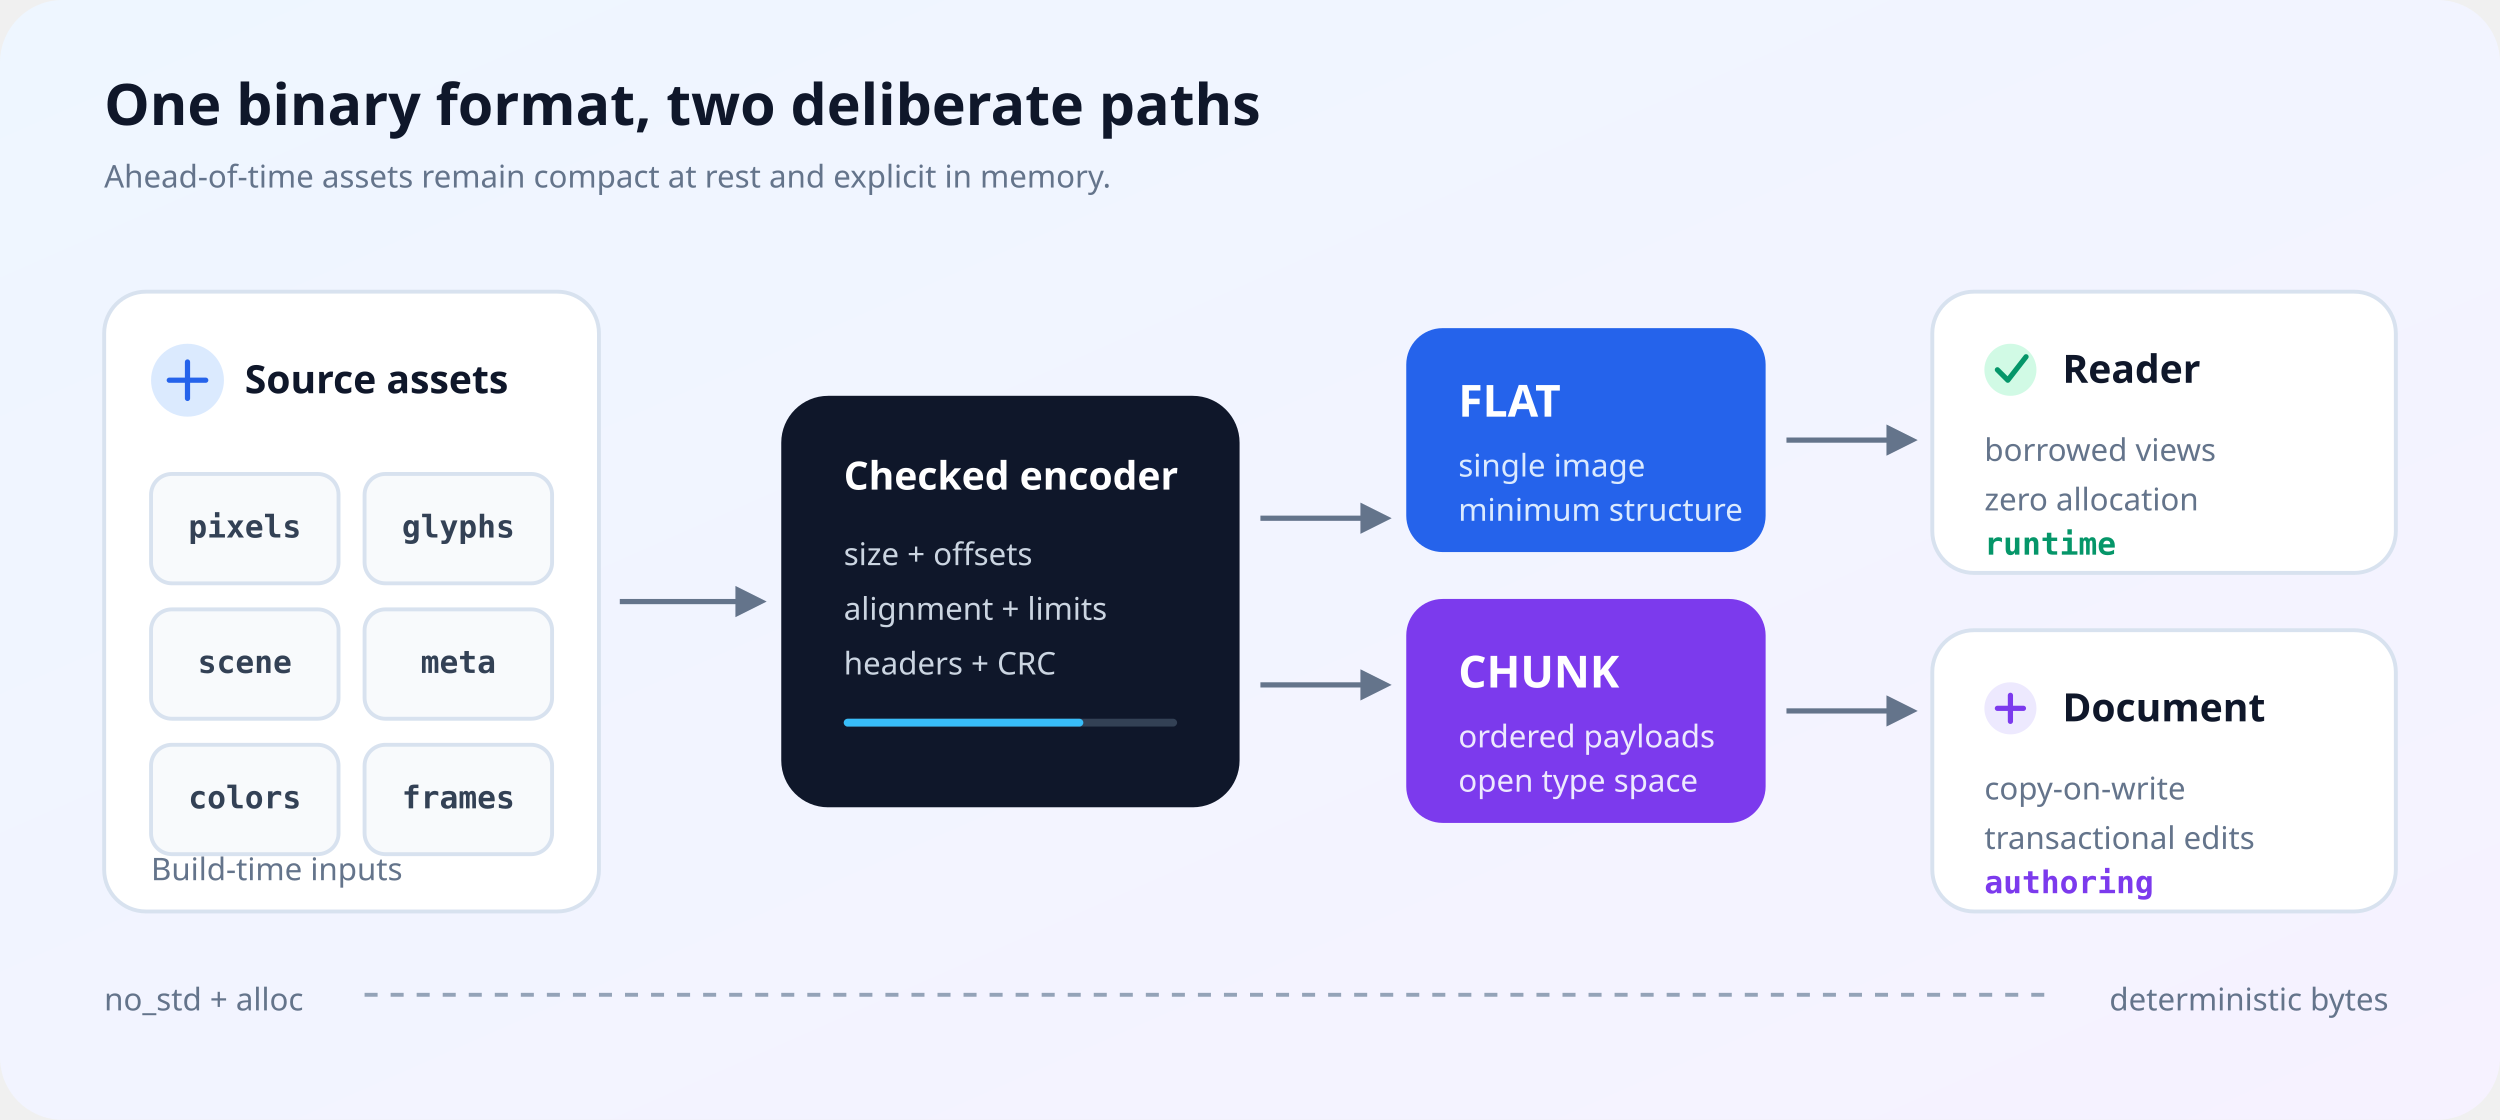
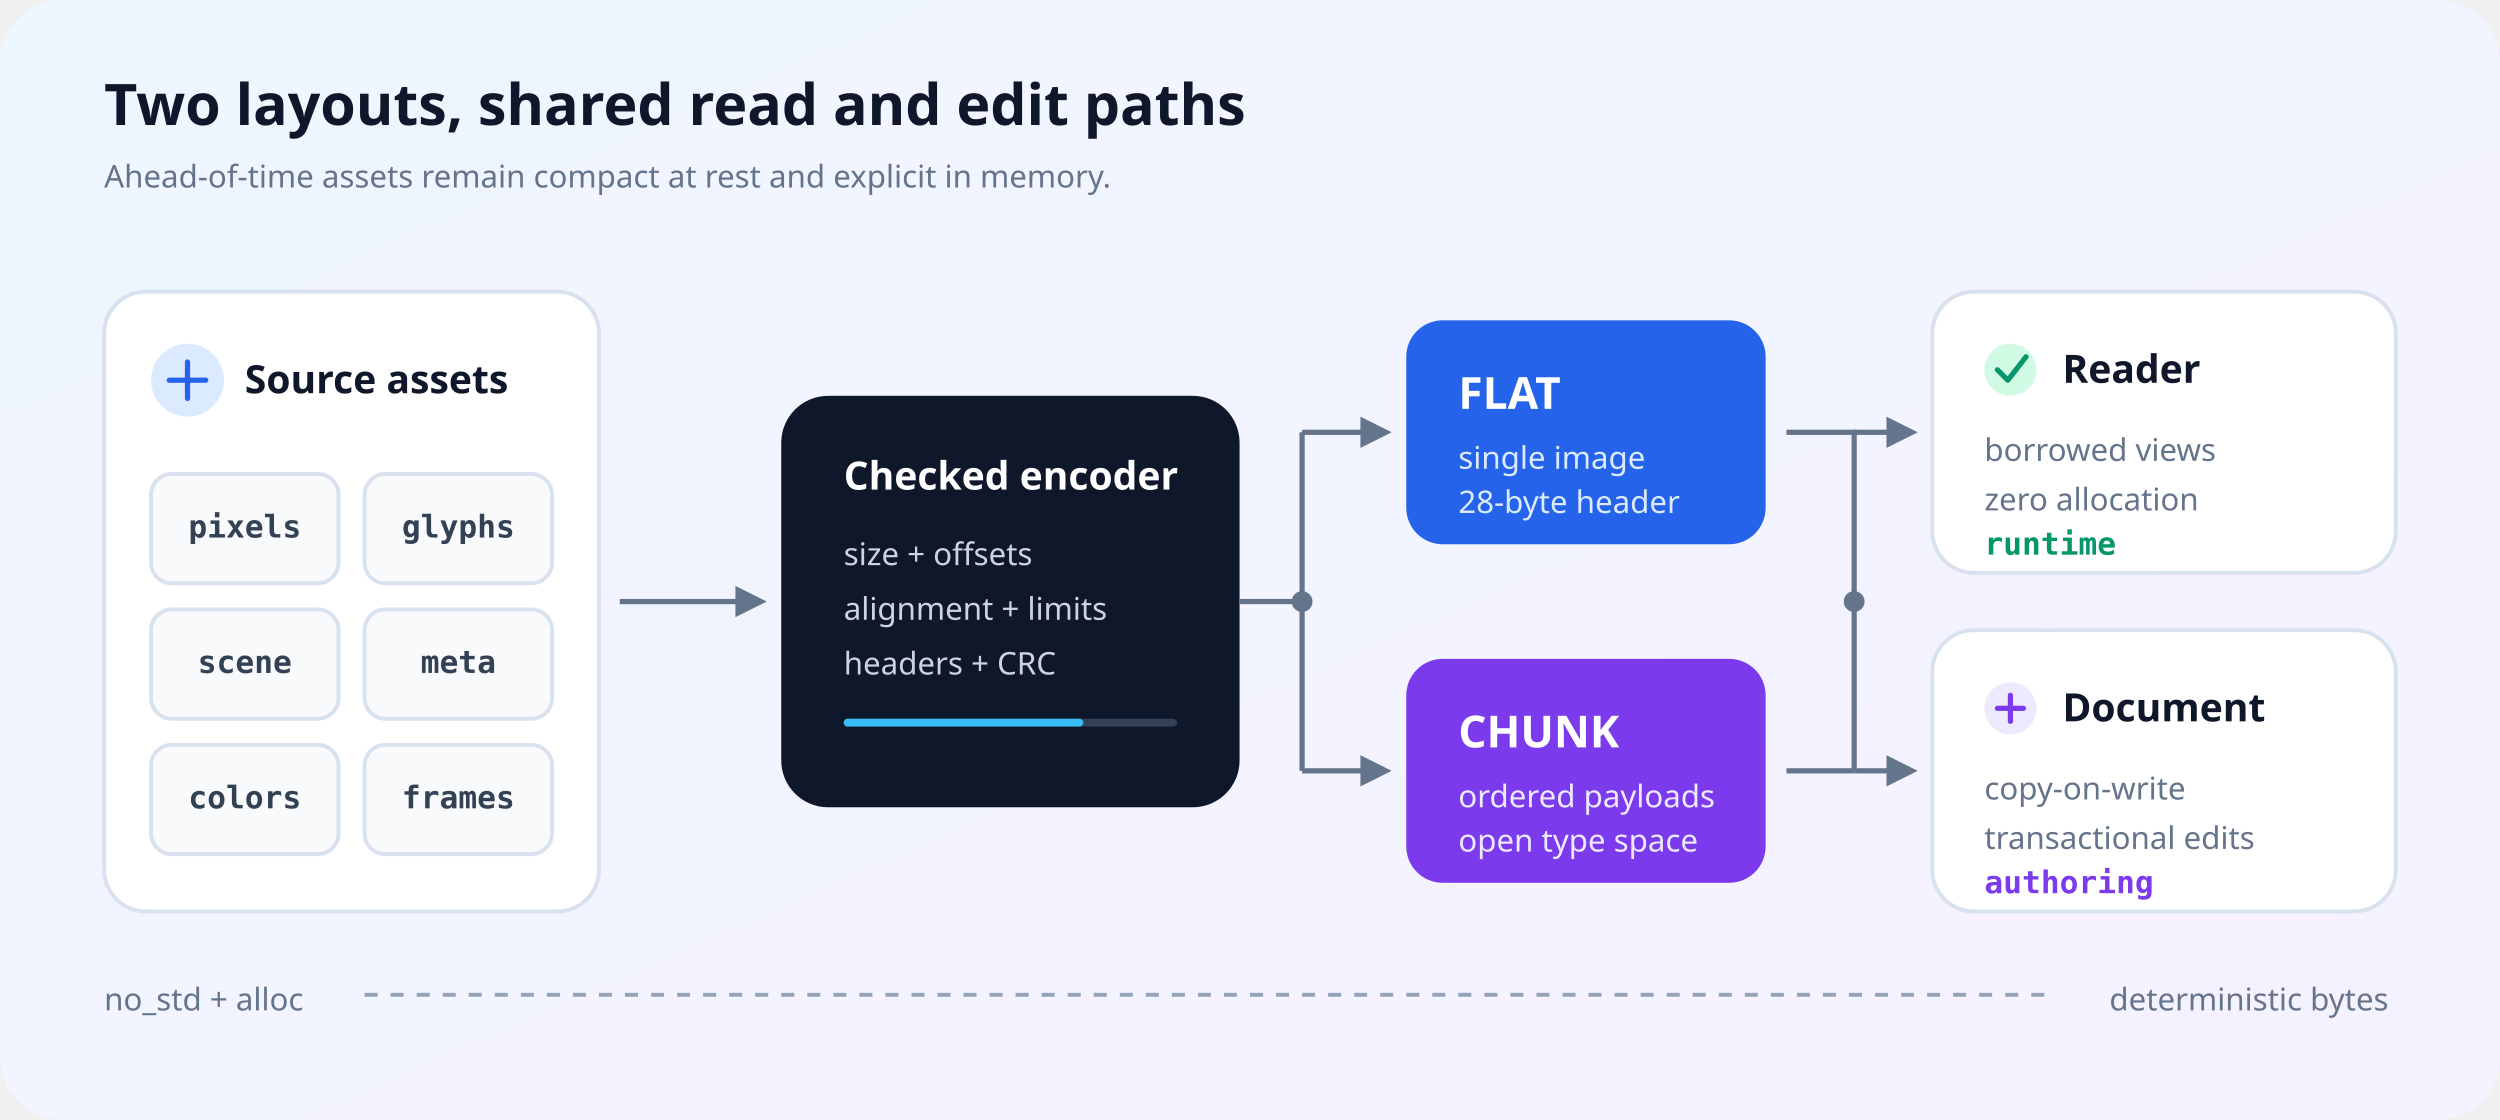
<svg xmlns="http://www.w3.org/2000/svg" width="960" height="430" viewBox="0 0 960 430" role="img" aria-labelledby="title desc">
  <defs>
    <linearGradient id="hero" x1="0" x2="1" y1="0" y2="1">
      <stop offset="0" stop-color="#eef6ff" />
      <stop offset="1" stop-color="#f6f2ff" />
    </linearGradient>
    <marker id="arrow" viewBox="0 0 10 10" refX="8" refY="5" markerWidth="6" markerHeight="6" orient="auto-start-reverse">
      <path d="M 0 0 L 10 5 L 0 10 z" fill="#64748b" />
    </marker>
    <style>
      .bg{fill:url(#hero)} .card{fill:#fff;stroke:#d8e2ef;stroke-width:1.5}.core{fill:#0f172a}.soft{fill:#f8fafc;stroke:#d8e2ef;stroke-width:1.5}
-       .line{fill:none;stroke:#64748b;stroke-width:2;marker-end:url(#arrow)} .dash{fill:none;stroke:#94a3b8;stroke-width:1.5;stroke-dasharray:5 5}
+       .line{fill:none;stroke:#64748b;stroke-width:2;marker-end:url(#arrow)} .wire{fill:none;stroke:#64748b;stroke-width:2}.dash{fill:none;stroke:#94a3b8;stroke-width:1.5;stroke-dasharray:5 5}
      .title{fill:#0f172a;font:700 22px system-ui,sans-serif}.label{fill:#0f172a;font:650 15px system-ui,sans-serif}.body{fill:#64748b;font:12px system-ui,sans-serif}.mono{fill:#334155;font:600 12px ui-monospace,monospace}.inverse{fill:#fff}.accent{fill:#2563eb}.violet{fill:#7c3aed}.green{fill:#059669}
-       @media(prefers-color-scheme:dark){.bg{fill:#0b1120}.card{fill:#111827;stroke:#334155}.soft{fill:#0f172a;stroke:#334155}.core{fill:#e2e8f0}.title,.label{fill:#f8fafc}.body{fill:#94a3b8}.mono{fill:#cbd5e1}.line{stroke:#64748b}.dash{stroke:#475569}}
+       @media(prefers-color-scheme:dark){.bg{fill:#0b1120}.card{fill:#111827;stroke:#334155}.soft{fill:#0f172a;stroke:#334155}.core{fill:#172033}.title,.label{fill:#f8fafc}.body{fill:#94a3b8}.mono{fill:#cbd5e1}.line,.wire{stroke:#64748b}.dash{stroke:#475569}}
    </style>
  </defs>
  <rect class="bg" width="960" height="430" rx="24" />
-   <text class="title" x="40" y="48">One binary format, two deliberate paths</text>
+   <text class="title" x="40" y="48">Two layouts, shared read and edit paths</text>
  <text class="body" x="40" y="72">Ahead-of-time assets remain compact at rest and explicit in memory.</text>
  <g transform="translate(40 112)">
    <rect class="card" width="190" height="238" rx="16" />
    <circle cx="32" cy="34" r="14" fill="#dbeafe" />
    <path d="M25 34h14M32 27v14" stroke="#2563eb" stroke-width="2" stroke-linecap="round" />
    <text class="label" x="54" y="39">Source assets</text>
    <g transform="translate(18 70)">
      <rect class="soft" width="72" height="42" rx="8" />
      <text class="mono" x="36" y="21" text-anchor="middle" dominant-baseline="middle">pixels</text>
      <rect class="soft" x="82" width="72" height="42" rx="8" />
      <text class="mono" x="118" y="21" text-anchor="middle" dominant-baseline="middle">glyphs</text>
      <rect class="soft" y="52" width="72" height="42" rx="8" />
      <text class="mono" x="36" y="73" text-anchor="middle" dominant-baseline="middle">scene</text>
      <rect class="soft" x="82" y="52" width="72" height="42" rx="8" />
      <text class="mono" x="118" y="73" text-anchor="middle" dominant-baseline="middle">meta</text>
      <rect class="soft" y="104" width="72" height="42" rx="8" />
      <text class="mono" x="36" y="125" text-anchor="middle" dominant-baseline="middle">colors</text>
      <rect class="soft" x="82" y="104" width="72" height="42" rx="8" />
      <text class="mono" x="118" y="125" text-anchor="middle" dominant-baseline="middle">frames</text>
    </g>
-     <text class="body" x="18" y="226">Build-time inputs</text>
  </g>
  <path class="line" d="M238 231H292" />
  <g transform="translate(300 152)">
    <rect class="core" width="176" height="158" rx="18" />
    <text class="inverse" x="24" y="36" font-family="system-ui,sans-serif" font-size="15" font-weight="700">Checked encoder</text>
    <text x="24" y="65" fill="#cbd5e1" font-family="system-ui,sans-serif" font-size="12">size + offsets</text>
    <text x="24" y="86" fill="#cbd5e1" font-family="system-ui,sans-serif" font-size="12">alignment + limits</text>
    <text x="24" y="107" fill="#cbd5e1" font-family="system-ui,sans-serif" font-size="12">headers + CRC</text>
    <rect x="24" y="124" width="128" height="3" rx="1.5" fill="#334155" />
    <rect x="24" y="124" width="92" height="3" rx="1.5" fill="#38bdf8" />
  </g>
-   <path class="line" d="M484 199H532" />
-   <path class="line" d="M484 263H532" />
-   <g transform="translate(540 126)">
-     <rect x="0" y="0" width="138" height="86" rx="14" fill="#2563eb" />
-     <text x="20" y="34" class="inverse" font-family="system-ui,sans-serif" font-size="17" font-weight="750">FLAT</text>
-     <text x="20" y="57" fill="#dbeafe" font-family="system-ui,sans-serif" font-size="12">single image</text>
-     <text x="20" y="74" fill="#dbeafe" font-family="system-ui,sans-serif" font-size="12">minimum structure</text>
-     <rect x="0" y="104" width="138" height="86" rx="14" fill="#7c3aed" />
-     <text x="20" y="138" class="inverse" font-family="system-ui,sans-serif" font-size="17" font-weight="750">CHUNK</text>
-     <text x="20" y="161" fill="#ede9fe" font-family="system-ui,sans-serif" font-size="12">ordered payloads</text>
-     <text x="20" y="178" fill="#ede9fe" font-family="system-ui,sans-serif" font-size="12">open type space</text>
+   <path class="wire" d="M476 231H500M500 166V296" />
+   <circle cx="500" cy="231" r="4" fill="#64748b" />
+   <path class="line" d="M500 166H532" data-audit-center-y-with="flat-layout-card" />
+   <path class="line" d="M500 296H532" data-audit-center-y-with="chunk-layout-card" />
+   <g transform="translate(540 123)">
+     <rect x="0" y="0" width="138" height="86" rx="14" fill="#2563eb" data-audit-boundary="flat-layout-card" />
+     <g data-audit-contained-by="flat-layout-card" data-audit-min-inset="8 10 8 10">
+       <text x="20" y="34" class="inverse" font-family="system-ui,sans-serif" font-size="17" font-weight="750">FLAT</text>
+       <text x="20" y="57" fill="#dbeafe" font-family="system-ui,sans-serif" font-size="12">single image</text>
+       <text x="20" y="74" fill="#dbeafe" font-family="system-ui,sans-serif" font-size="12">28-byte header</text>
+     </g>
+     <rect x="0" y="130" width="138" height="86" rx="14" fill="#7c3aed" data-audit-boundary="chunk-layout-card" />
+     <g data-audit-contained-by="chunk-layout-card" data-audit-min-inset="8 10 8 10">
+       <text x="20" y="164" class="inverse" font-family="system-ui,sans-serif" font-size="17" font-weight="750">CHUNK</text>
+       <text x="20" y="187" fill="#ede9fe" font-family="system-ui,sans-serif" font-size="12">ordered payloads</text>
+       <text x="20" y="204" fill="#ede9fe" font-family="system-ui,sans-serif" font-size="12">open type space</text>
+     </g>
  </g>
-   <path class="line" d="M686 169H734" />
-   <path class="line" d="M686 273H734" />
+   <path class="wire" d="M686 166H712V296M686 296H712" />
+   <circle cx="712" cy="231" r="4" fill="#64748b" />
+   <path class="line" d="M712 166H734" data-audit-center-y-with="reader-card" />
+   <path class="line" d="M712 296H734" data-audit-center-y-with="document-card" />
  <g transform="translate(742 112)">
-     <rect class="card" width="178" height="108" rx="16" />
+     <rect class="card" width="178" height="108" rx="16" data-audit-boundary="reader-card" />
    <circle cx="30" cy="30" r="10" fill="#d1fae5" />
    <path d="M25 30l4 4 7-9" fill="none" stroke="#059669" stroke-width="2" stroke-linecap="round" stroke-linejoin="round" />
    <text class="label" x="50" y="35">Reader</text>
    <text class="body" x="20" y="65">borrowed views</text>
    <text class="body" x="20" y="84">zero allocation</text>
    <text class="mono green" x="20" y="101">runtime</text>
-     <rect class="card" y="130" width="178" height="108" rx="16" />
+     <rect class="card" y="130" width="178" height="108" rx="16" data-audit-boundary="document-card" />
    <circle cx="30" cy="160" r="10" fill="#ede9fe" />
    <path d="M25 160h10M30 155v10" stroke="#7c3aed" stroke-width="2" stroke-linecap="round" />
    <text class="label" x="50" y="165">Document</text>
    <text class="body" x="20" y="195">copy-on-write</text>
    <text class="body" x="20" y="214">transactional edits</text>
    <text class="mono violet" x="20" y="231">authoring</text>
  </g>
  <path class="dash" d="M140 382H790" />
  <text class="body" x="40" y="388">no_std + alloc</text>
  <text class="body" x="810" y="388">deterministic bytes</text>
</svg>
